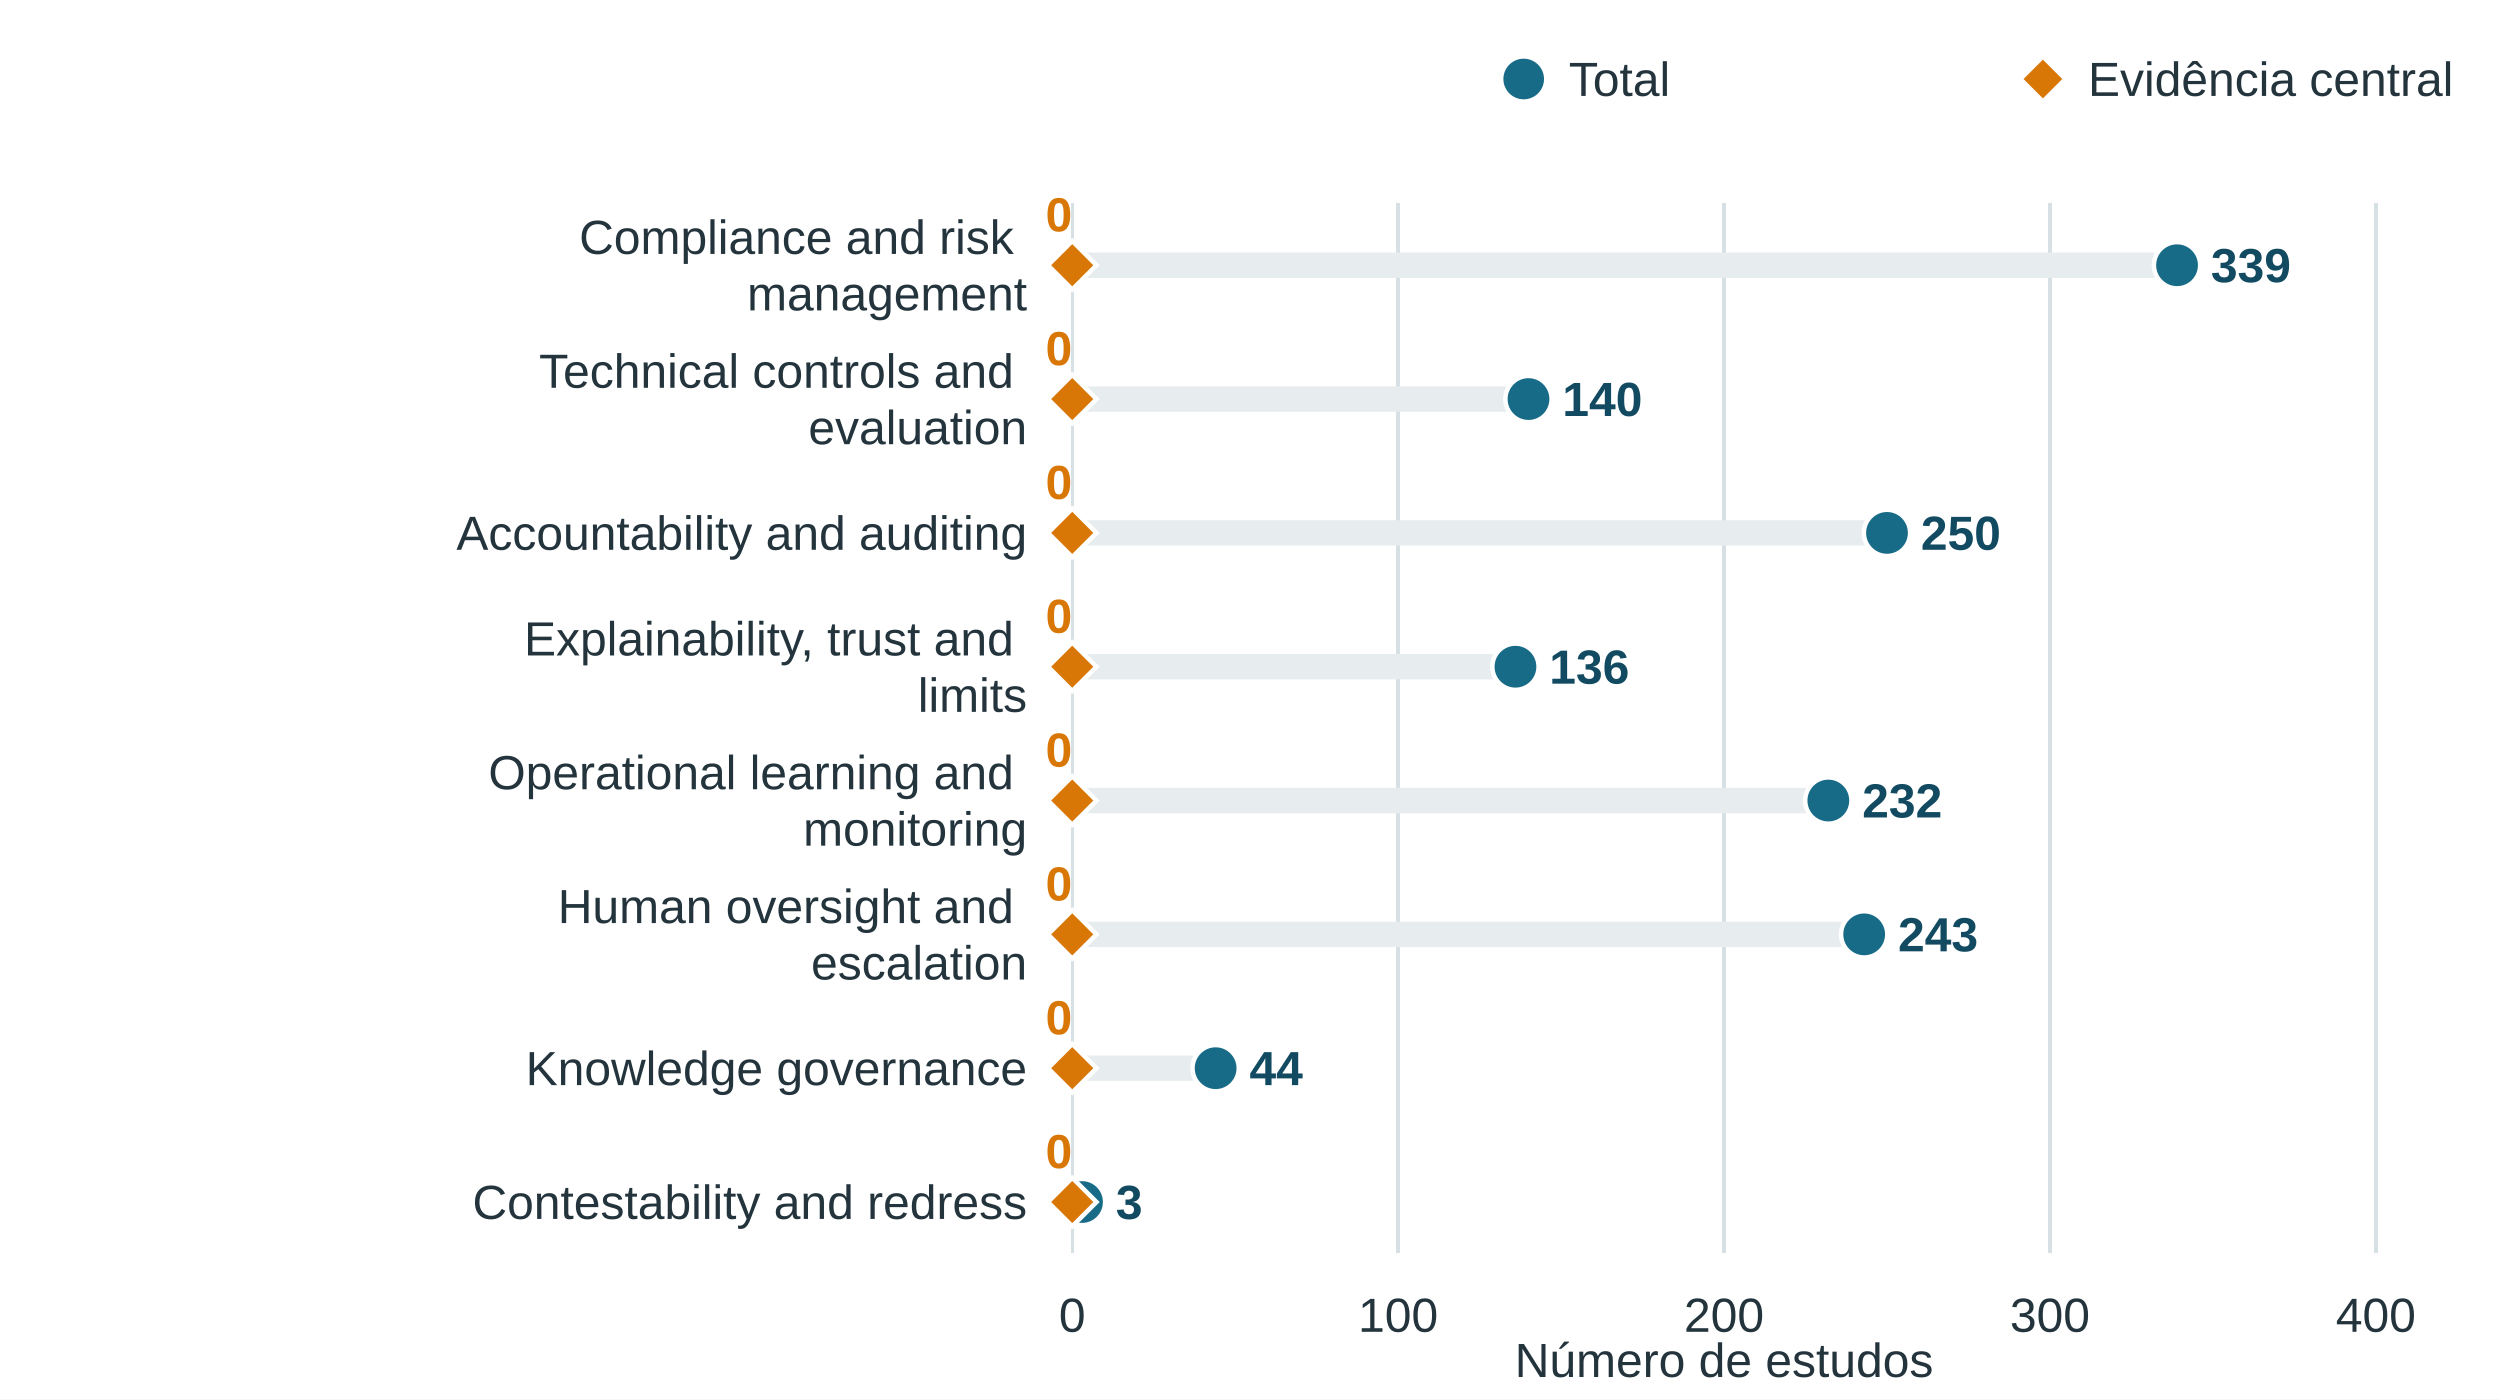
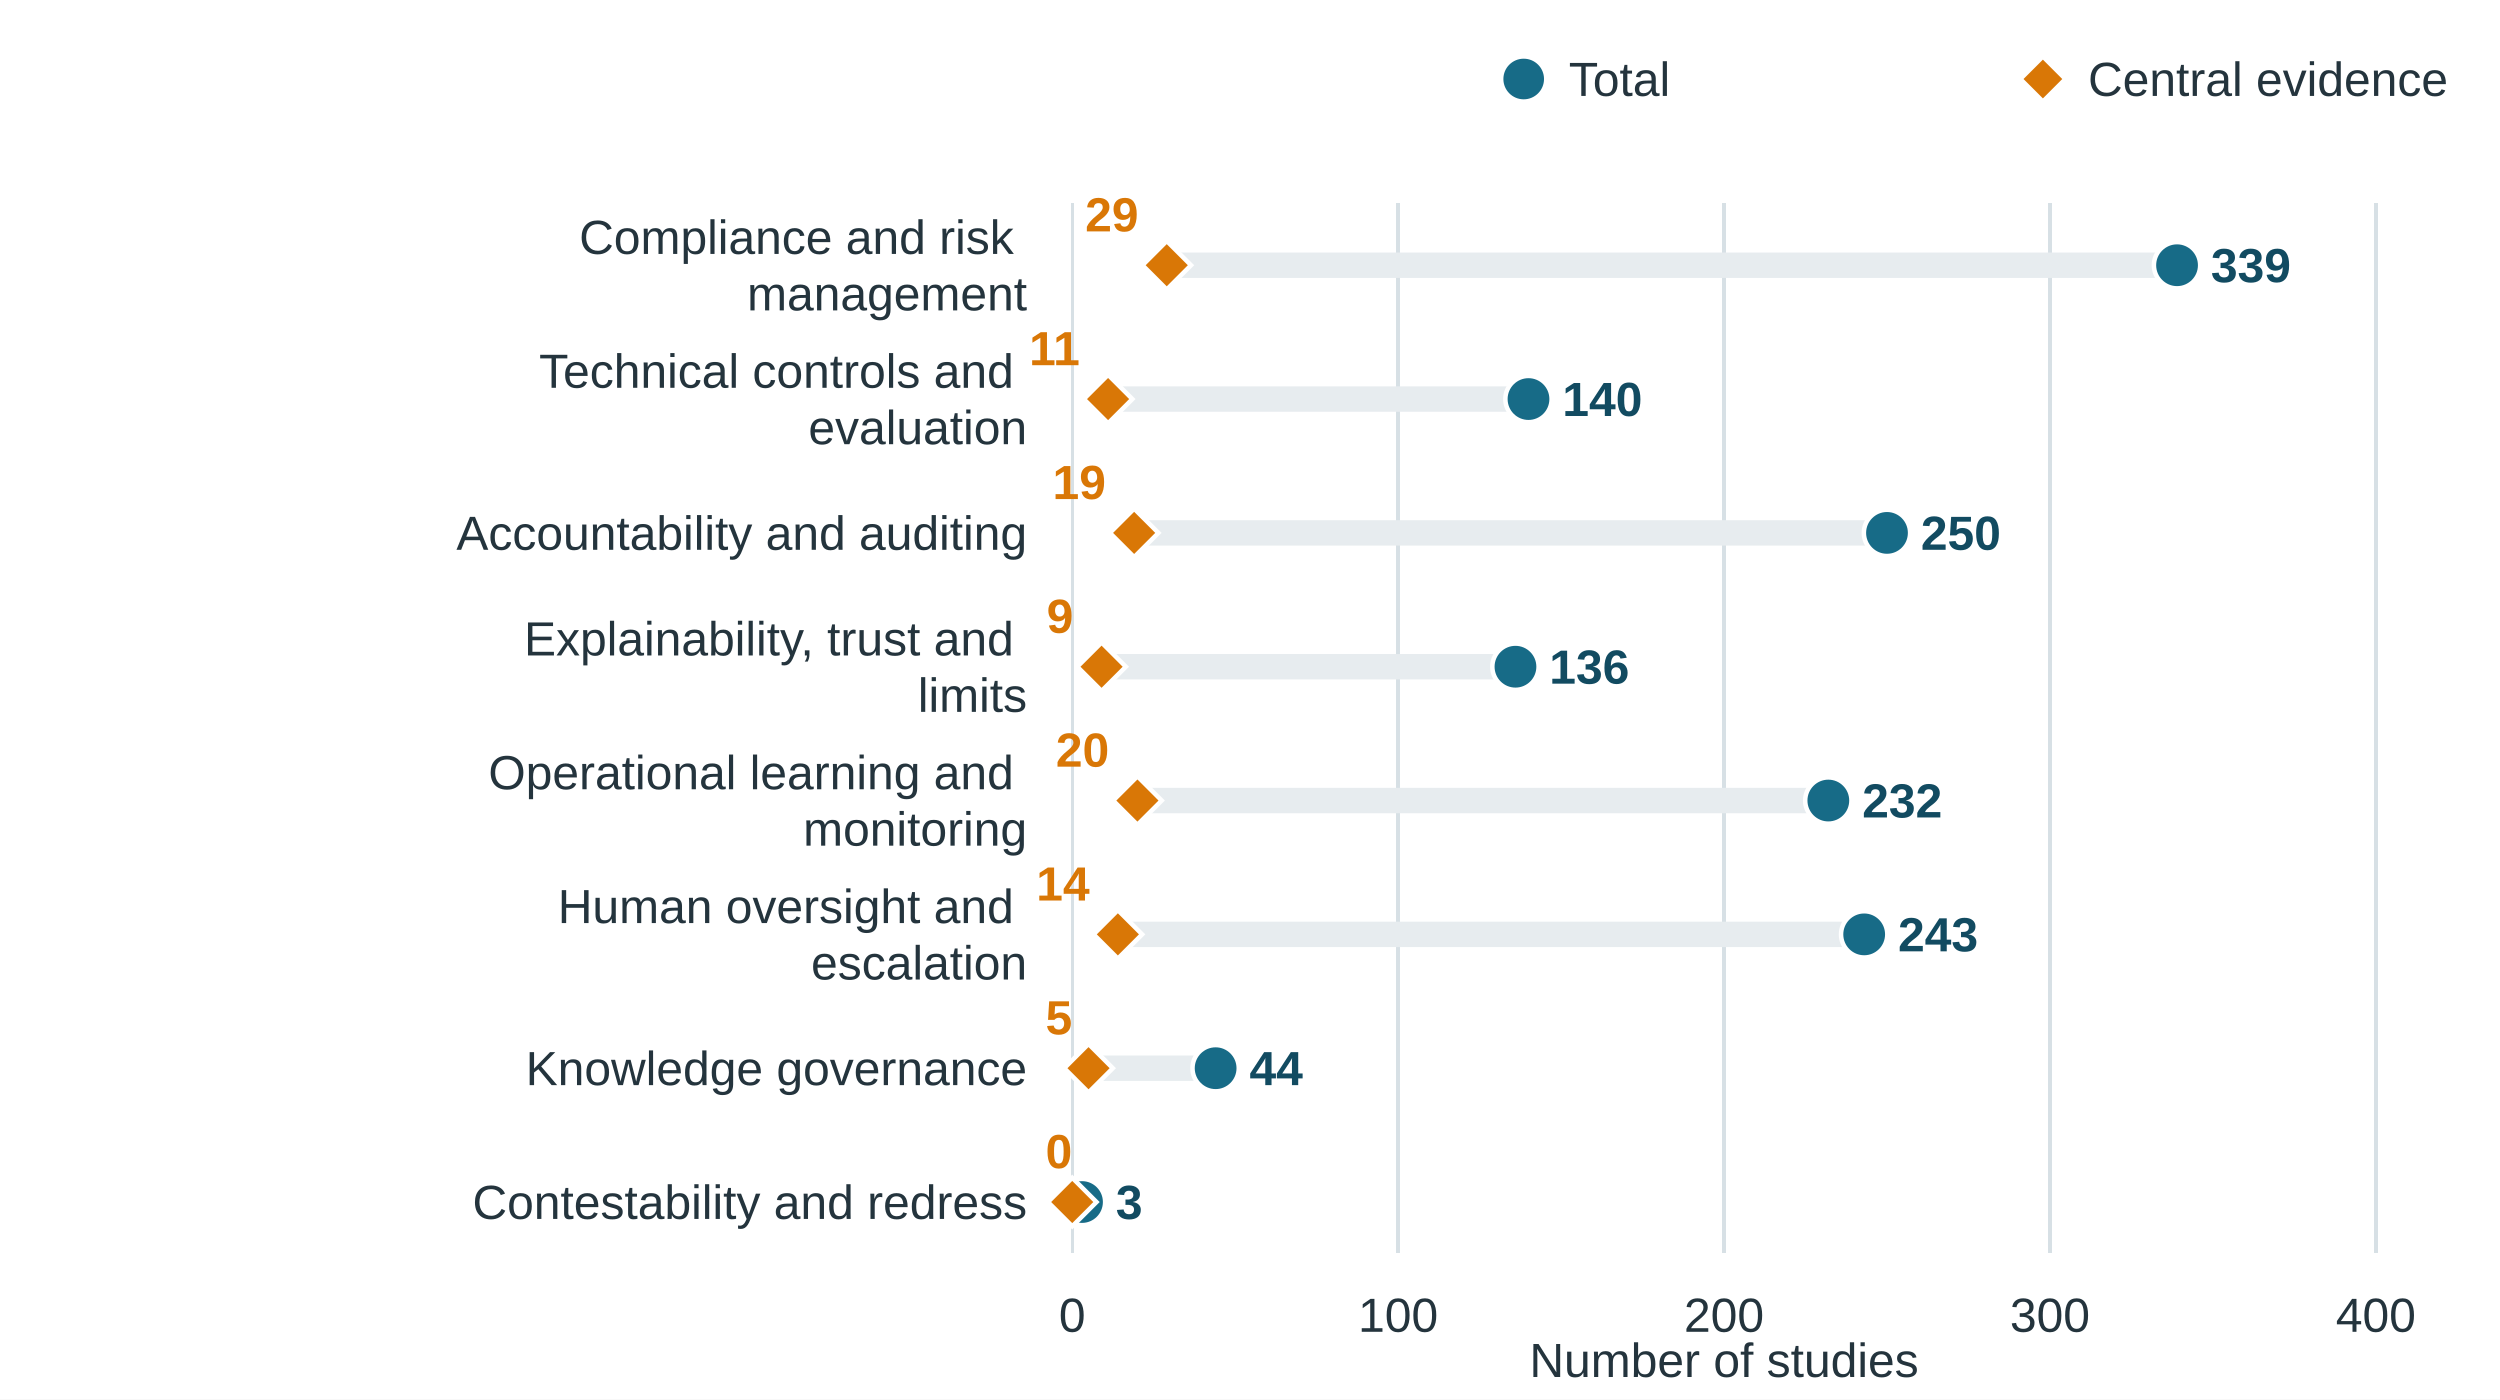
<svg xmlns="http://www.w3.org/2000/svg" width="443" height="248" viewBox="0 0 443 248">
  <defs />
  <style>text{font-family:Arial,Helvetica,sans-serif} .axis{shape-rendering:crispEdges}</style>
  <rect width="100%" height="100%" fill="#fff" />
  <line x1="190" y1="36" x2="190" y2="222" stroke="#D7E0E5" stroke-width="0.6" class="axis" />
  <text x="190" y="236" font-size="8.5" text-anchor="middle" fill="#24343D" font-weight="400">0</text>
  <line x1="247.75" y1="36" x2="247.75" y2="222" stroke="#D7E0E5" stroke-width="0.6" class="axis" />
  <text x="247.75" y="236" font-size="8.5" text-anchor="middle" fill="#24343D" font-weight="400">100</text>
  <line x1="305.5" y1="36" x2="305.5" y2="222" stroke="#D7E0E5" stroke-width="0.6" class="axis" />
  <text x="305.5" y="236" font-size="8.5" text-anchor="middle" fill="#24343D" font-weight="400">200</text>
  <line x1="363.25" y1="36" x2="363.25" y2="222" stroke="#D7E0E5" stroke-width="0.6" class="axis" />
  <text x="363.25" y="236" font-size="8.5" text-anchor="middle" fill="#24343D" font-weight="400">300</text>
  <line x1="421" y1="36" x2="421" y2="222" stroke="#D7E0E5" stroke-width="0.6" class="axis" />
  <text x="421" y="236" font-size="8.5" text-anchor="middle" fill="#24343D" font-weight="400">400</text>
  <circle cx="270" cy="14" r="4" fill="#176B87" stroke="#FFFFFF" stroke-width="0.8" />
  <text x="278" y="17" font-size="8.5" text-anchor="start" fill="#24343D" font-weight="400">Total</text>
  <polygon points="362,10 366,14 362,18 358,14" fill="#D97706" stroke="#FFFFFF" stroke-width="0.8" />
-   <text x="370" y="17" font-size="8.5" text-anchor="start" fill="#24343D" font-weight="400">Evidência central</text>
+   <text x="370" y="17" font-size="8.5" text-anchor="start" fill="#24343D" font-weight="400">Central evidence</text>
  <text x="182" y="45" font-size="8.5" text-anchor="end" fill="#24343D" font-weight="400">
    <tspan x="182" dy="0">Compliance and risk</tspan>
    <tspan x="182" dy="10">management</tspan>
  </text>
-   <line x1="190" y1="47" x2="385.773" y2="47" stroke="#E7ECEF" stroke-width="4.5" />
+   <line x1="206.748" y1="47" x2="385.773" y2="47" stroke="#E7ECEF" stroke-width="4.5" />
  <circle cx="385.773" cy="47" r="4.1" fill="#176B87" stroke="#FFFFFF" stroke-width="0.8" />
-   <polygon points="190,42.7 194.3,47 190,51.3 185.7,47" fill="#D97706" stroke="#FFFFFF" stroke-width="0.8" />
+   <polygon points="206.748,42.7 211.048,47 206.748,51.3 202.447,47" fill="#D97706" stroke="#FFFFFF" stroke-width="0.8" />
  <text x="391.773" y="50" font-size="8.5" text-anchor="start" fill="#124B61" font-weight="700">339</text>
-   <text x="190" y="41" font-size="8.5" text-anchor="end" fill="#D97706" font-weight="700">0</text>
+   <text x="201.748" y="41" font-size="8.5" text-anchor="end" fill="#D97706" font-weight="700">29</text>
  <text x="182" y="68.714" font-size="8.5" text-anchor="end" fill="#24343D" font-weight="400">
    <tspan x="182" dy="0">Technical controls and</tspan>
    <tspan x="182" dy="10">evaluation</tspan>
  </text>
-   <line x1="190" y1="70.714" x2="270.85" y2="70.714" stroke="#E7ECEF" stroke-width="4.5" />
+   <line x1="196.352" y1="70.714" x2="270.85" y2="70.714" stroke="#E7ECEF" stroke-width="4.5" />
  <circle cx="270.85" cy="70.714" r="4.1" fill="#176B87" stroke="#FFFFFF" stroke-width="0.8" />
-   <polygon points="190,66.414 194.3,70.714 190,75.014 185.7,70.714" fill="#D97706" stroke="#FFFFFF" stroke-width="0.8" />
+   <polygon points="196.352,66.414 200.653,70.714 196.352,75.014 192.052,70.714" fill="#D97706" stroke="#FFFFFF" stroke-width="0.8" />
  <text x="276.85" y="73.714" font-size="8.5" text-anchor="start" fill="#124B61" font-weight="700">140</text>
-   <text x="190" y="64.714" font-size="8.5" text-anchor="end" fill="#D97706" font-weight="700">0</text>
+   <text x="191.352" y="64.714" font-size="8.5" text-anchor="end" fill="#D97706" font-weight="700">11</text>
  <text x="182" y="97.429" font-size="8.5" text-anchor="end" fill="#24343D" font-weight="400">
    <tspan x="182" dy="0">Accountability and auditing</tspan>
  </text>
-   <line x1="190" y1="94.429" x2="334.375" y2="94.429" stroke="#E7ECEF" stroke-width="4.5" />
+   <line x1="200.972" y1="94.429" x2="334.375" y2="94.429" stroke="#E7ECEF" stroke-width="4.5" />
  <circle cx="334.375" cy="94.429" r="4.1" fill="#176B87" stroke="#FFFFFF" stroke-width="0.8" />
-   <polygon points="190,90.129 194.3,94.429 190,98.729 185.7,94.429" fill="#D97706" stroke="#FFFFFF" stroke-width="0.8" />
+   <polygon points="200.972,90.129 205.273,94.429 200.972,98.729 196.672,94.429" fill="#D97706" stroke="#FFFFFF" stroke-width="0.8" />
  <text x="340.375" y="97.429" font-size="8.5" text-anchor="start" fill="#124B61" font-weight="700">250</text>
-   <text x="190" y="88.429" font-size="8.5" text-anchor="end" fill="#D97706" font-weight="700">0</text>
+   <text x="195.972" y="88.429" font-size="8.5" text-anchor="end" fill="#D97706" font-weight="700">19</text>
  <text x="182" y="116.143" font-size="8.5" text-anchor="end" fill="#24343D" font-weight="400">
    <tspan x="182" dy="0">Explainability, trust and</tspan>
    <tspan x="182" dy="10">limits</tspan>
  </text>
-   <line x1="190" y1="118.143" x2="268.54" y2="118.143" stroke="#E7ECEF" stroke-width="4.5" />
+   <line x1="195.197" y1="118.143" x2="268.54" y2="118.143" stroke="#E7ECEF" stroke-width="4.5" />
  <circle cx="268.54" cy="118.143" r="4.1" fill="#176B87" stroke="#FFFFFF" stroke-width="0.8" />
-   <polygon points="190,113.843 194.3,118.143 190,122.443 185.7,118.143" fill="#D97706" stroke="#FFFFFF" stroke-width="0.8" />
+   <polygon points="195.197,113.843 199.498,118.143 195.197,122.443 190.897,118.143" fill="#D97706" stroke="#FFFFFF" stroke-width="0.8" />
  <text x="274.54" y="121.143" font-size="8.5" text-anchor="start" fill="#124B61" font-weight="700">136</text>
-   <text x="190" y="112.143" font-size="8.5" text-anchor="end" fill="#D97706" font-weight="700">0</text>
+   <text x="190.197" y="112.143" font-size="8.5" text-anchor="end" fill="#D97706" font-weight="700">9</text>
  <text x="182" y="139.857" font-size="8.5" text-anchor="end" fill="#24343D" font-weight="400">
    <tspan x="182" dy="0">Operational learning and</tspan>
    <tspan x="182" dy="10">monitoring</tspan>
  </text>
-   <line x1="190" y1="141.857" x2="323.98" y2="141.857" stroke="#E7ECEF" stroke-width="4.5" />
+   <line x1="201.55" y1="141.857" x2="323.98" y2="141.857" stroke="#E7ECEF" stroke-width="4.5" />
  <circle cx="323.98" cy="141.857" r="4.1" fill="#176B87" stroke="#FFFFFF" stroke-width="0.8" />
-   <polygon points="190,137.557 194.3,141.857 190,146.157 185.7,141.857" fill="#D97706" stroke="#FFFFFF" stroke-width="0.8" />
+   <polygon points="201.55,137.557 205.85,141.857 201.55,146.157 197.25,141.857" fill="#D97706" stroke="#FFFFFF" stroke-width="0.8" />
  <text x="329.98" y="144.857" font-size="8.5" text-anchor="start" fill="#124B61" font-weight="700">232</text>
-   <text x="190" y="135.857" font-size="8.5" text-anchor="end" fill="#D97706" font-weight="700">0</text>
+   <text x="196.55" y="135.857" font-size="8.5" text-anchor="end" fill="#D97706" font-weight="700">20</text>
  <text x="182" y="163.571" font-size="8.5" text-anchor="end" fill="#24343D" font-weight="400">
    <tspan x="182" dy="0">Human oversight and</tspan>
    <tspan x="182" dy="10">escalation</tspan>
  </text>
-   <line x1="190" y1="165.571" x2="330.332" y2="165.571" stroke="#E7ECEF" stroke-width="4.5" />
+   <line x1="198.085" y1="165.571" x2="330.332" y2="165.571" stroke="#E7ECEF" stroke-width="4.5" />
  <circle cx="330.332" cy="165.571" r="4.1" fill="#176B87" stroke="#FFFFFF" stroke-width="0.8" />
-   <polygon points="190,161.271 194.3,165.571 190,169.871 185.7,165.571" fill="#D97706" stroke="#FFFFFF" stroke-width="0.8" />
+   <polygon points="198.085,161.271 202.385,165.571 198.085,169.871 193.785,165.571" fill="#D97706" stroke="#FFFFFF" stroke-width="0.8" />
  <text x="336.332" y="168.571" font-size="8.5" text-anchor="start" fill="#124B61" font-weight="700">243</text>
-   <text x="190" y="159.571" font-size="8.5" text-anchor="end" fill="#D97706" font-weight="700">0</text>
+   <text x="193.085" y="159.571" font-size="8.5" text-anchor="end" fill="#D97706" font-weight="700">14</text>
  <text x="182" y="192.286" font-size="8.5" text-anchor="end" fill="#24343D" font-weight="400">
    <tspan x="182" dy="0">Knowledge governance</tspan>
  </text>
-   <line x1="190" y1="189.286" x2="215.41" y2="189.286" stroke="#E7ECEF" stroke-width="4.5" />
+   <line x1="192.887" y1="189.286" x2="215.41" y2="189.286" stroke="#E7ECEF" stroke-width="4.5" />
  <circle cx="215.41" cy="189.286" r="4.1" fill="#176B87" stroke="#FFFFFF" stroke-width="0.8" />
-   <polygon points="190,184.986 194.3,189.286 190,193.586 185.7,189.286" fill="#D97706" stroke="#FFFFFF" stroke-width="0.8" />
+   <polygon points="192.887,184.986 197.188,189.286 192.887,193.586 188.587,189.286" fill="#D97706" stroke="#FFFFFF" stroke-width="0.8" />
  <text x="221.41" y="192.286" font-size="8.5" text-anchor="start" fill="#124B61" font-weight="700">44</text>
-   <text x="190" y="183.286" font-size="8.5" text-anchor="end" fill="#D97706" font-weight="700">0</text>
+   <text x="190" y="183.286" font-size="8.5" text-anchor="end" fill="#D97706" font-weight="700">5</text>
  <text x="182" y="216" font-size="8.5" text-anchor="end" fill="#24343D" font-weight="400">
    <tspan x="182" dy="0">Contestability and redress</tspan>
  </text>
  <line x1="190" y1="213" x2="191.732" y2="213" stroke="#E7ECEF" stroke-width="4.5" />
  <circle cx="191.732" cy="213" r="4.1" fill="#176B87" stroke="#FFFFFF" stroke-width="0.8" />
  <polygon points="190,208.7 194.3,213 190,217.3 185.7,213" fill="#D97706" stroke="#FFFFFF" stroke-width="0.8" />
  <text x="197.732" y="216" font-size="8.5" text-anchor="start" fill="#124B61" font-weight="700">3</text>
  <text x="190" y="207" font-size="8.5" text-anchor="end" fill="#D97706" font-weight="700">0</text>
-   <text x="305.5" y="244" font-size="8.5" text-anchor="middle" fill="#24343D" font-weight="400">Número de estudos</text>
+   <text x="305.5" y="244" font-size="8.5" text-anchor="middle" fill="#24343D" font-weight="400">Number of studies</text>
</svg>
